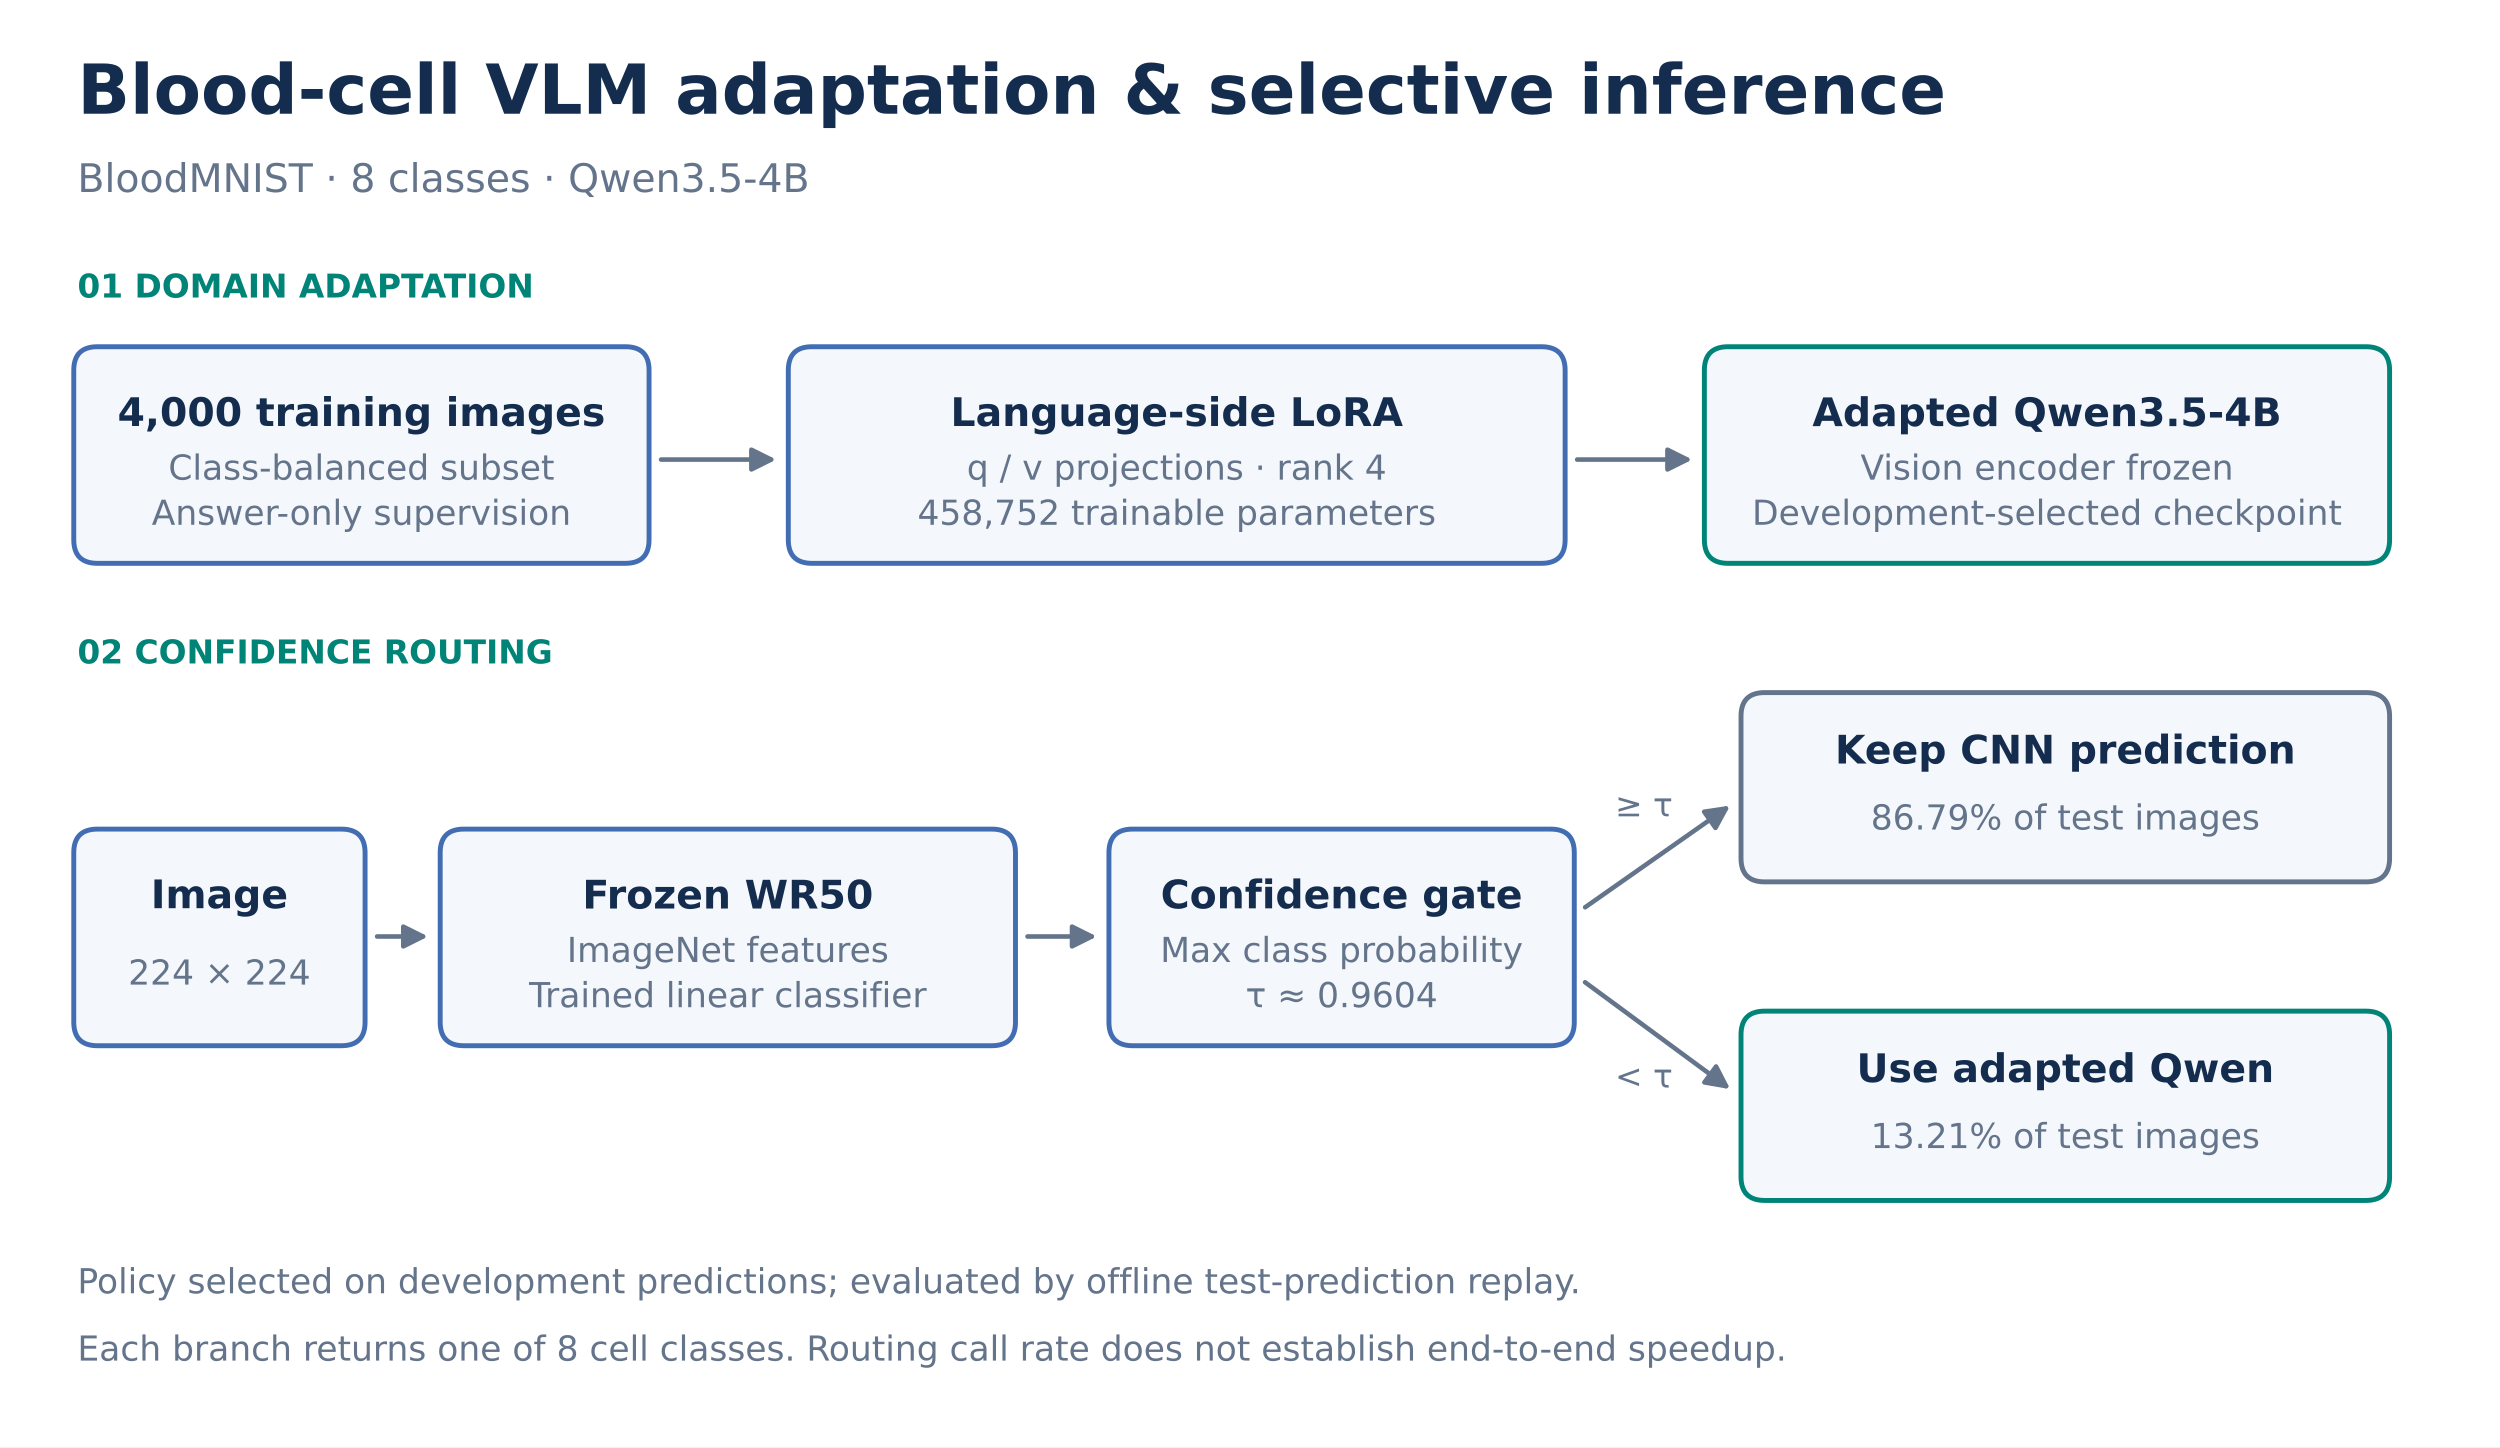
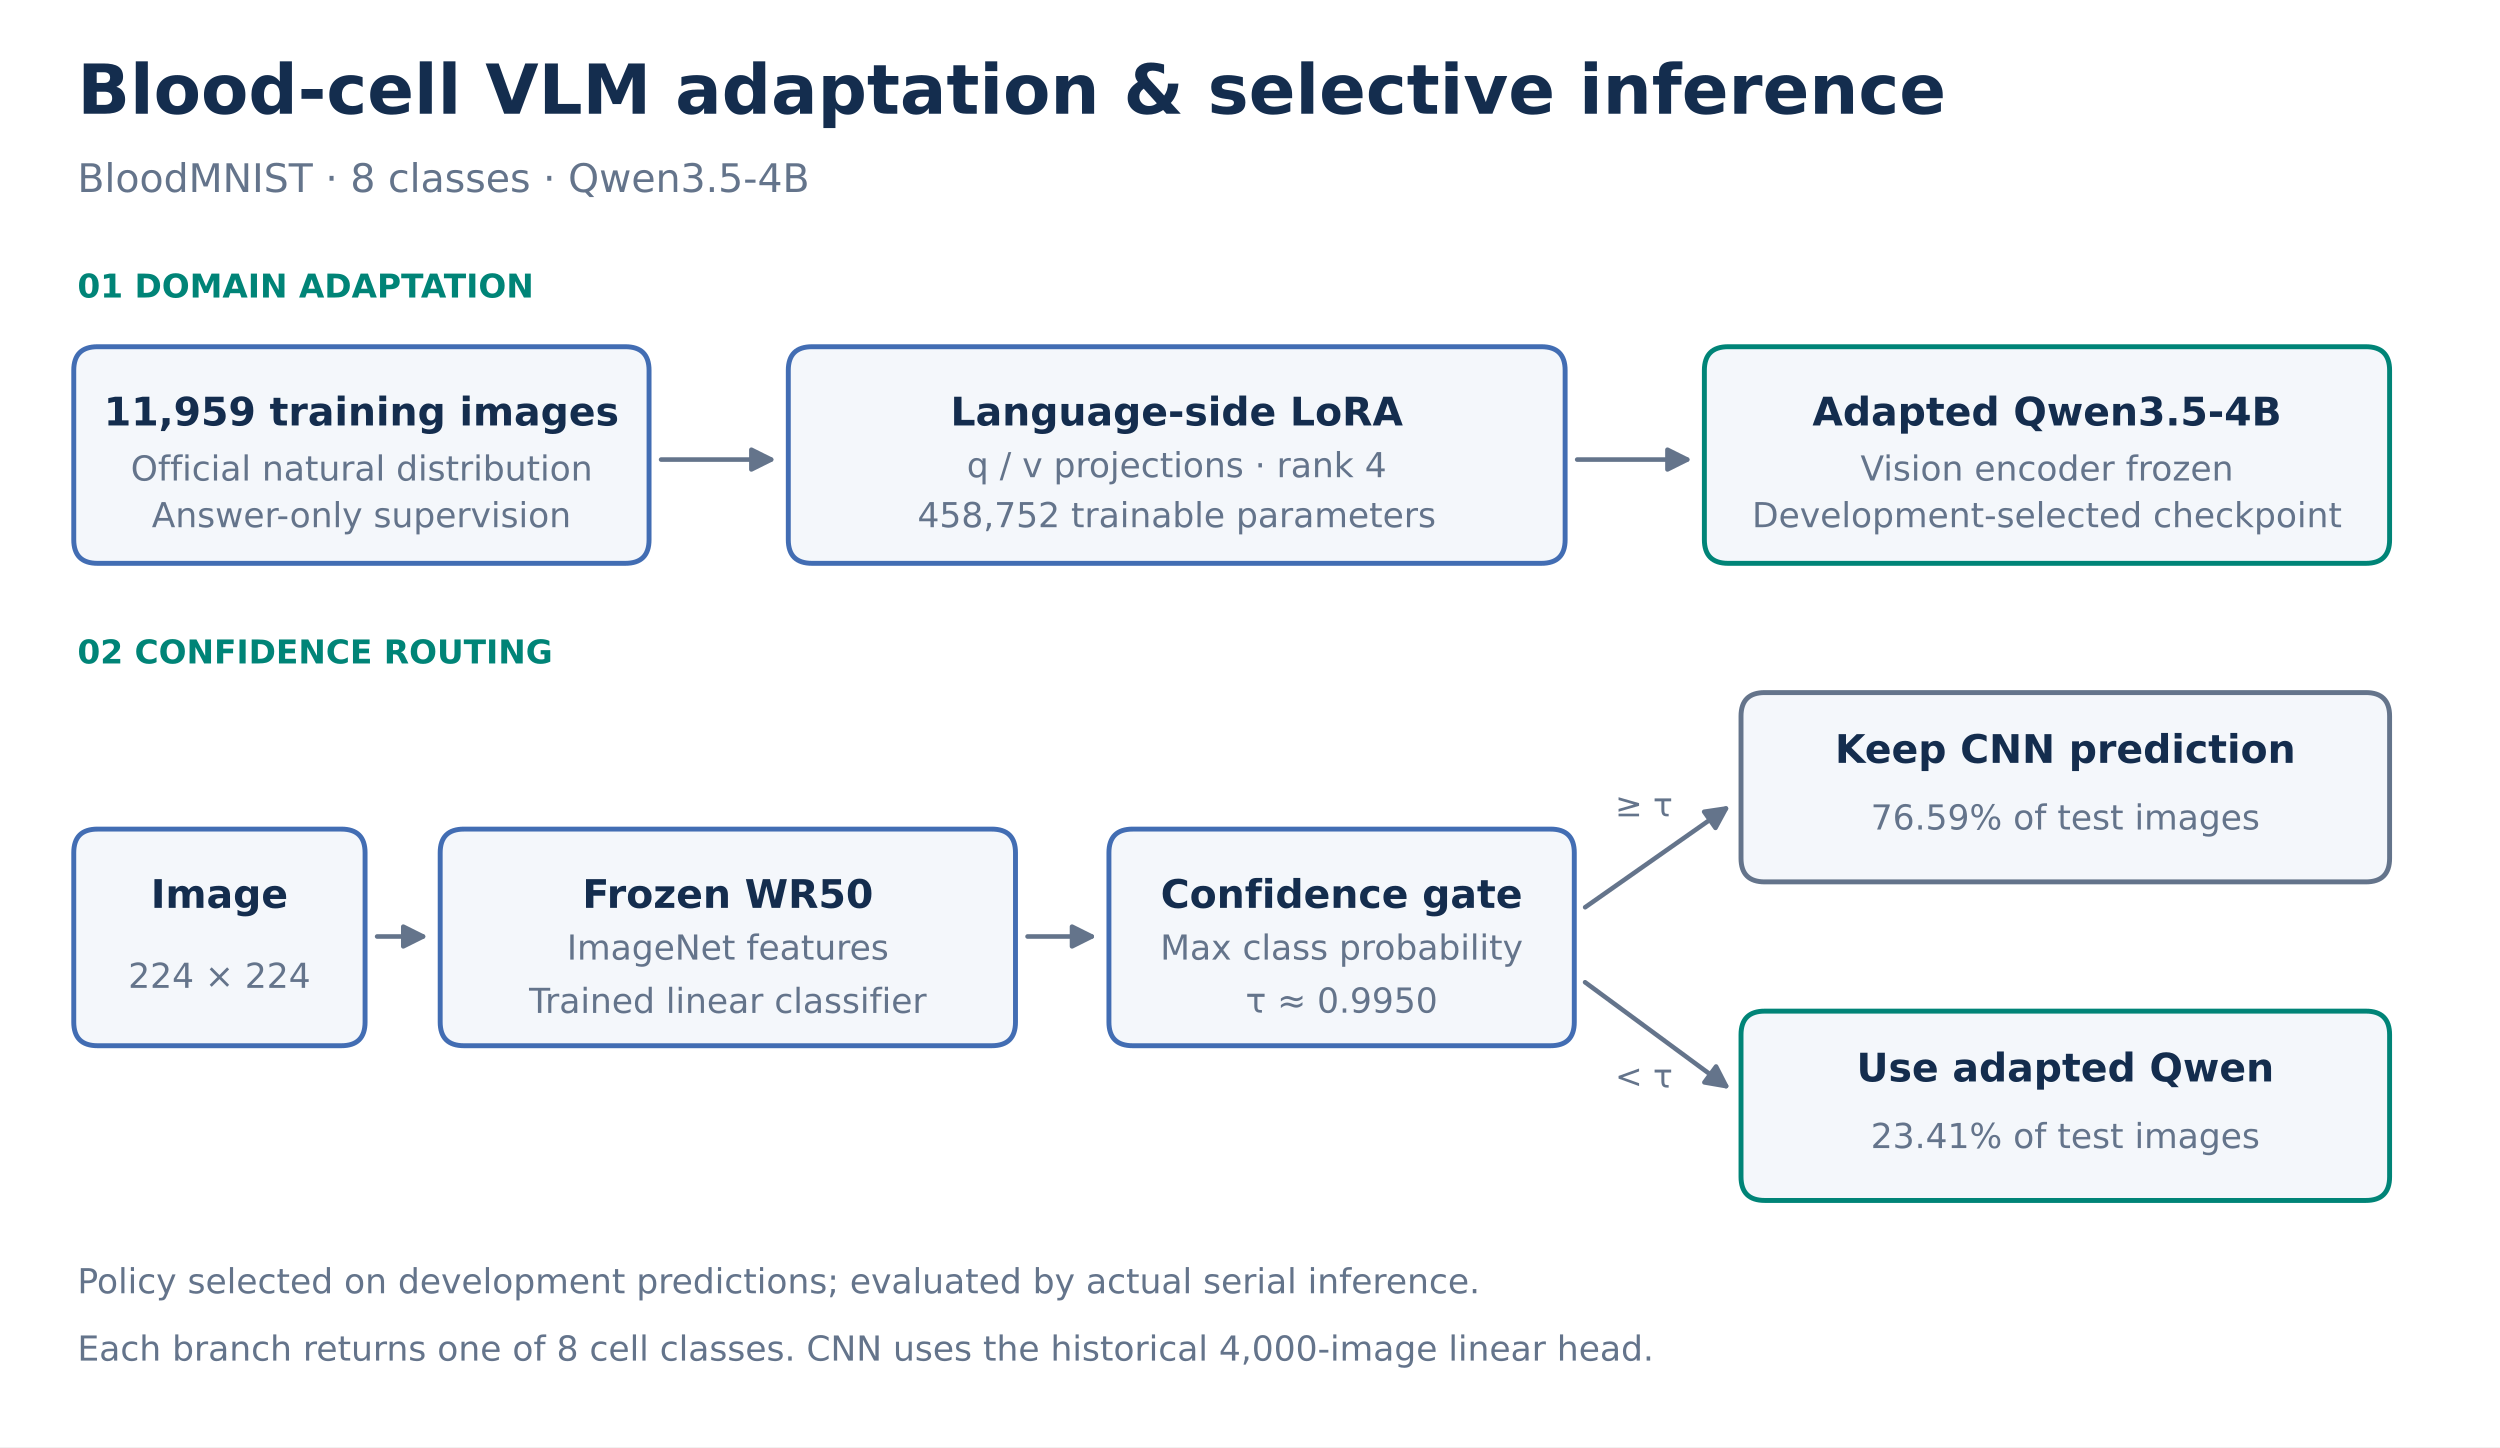
<svg xmlns="http://www.w3.org/2000/svg" width="761.4pt" height="440.712pt" viewBox="0 0 761.4 440.712" version="1.1">
  <defs>
    <style type="text/css">*{stroke-linejoin: round; stroke-linecap: butt}</style>
  </defs>
  <g id="figure_1">
    <g id="patch_1">
-       <path d="M 0 440.712  L 761.4 440.712  L 761.4 0  L 0 0  z " style="fill: #ffffff" />
+       <path d="M 0 440.712 L 761.4 440.712 L 761.4 0 L 0 0 z " style="fill: #ffffff" />
    </g>
    <g id="axes_1">
      <g id="patch_2">
-         <path d="M 29.718 171.569  L 190.422 171.569  Q 197.676 171.569 197.676 164.362  L 197.676 112.802  Q 197.676 105.595 190.422 105.595  L 29.718 105.595  Q 22.464 105.595 22.464 112.802  L 22.464 164.362  Q 22.464 171.569 29.718 171.569  z " clip-path="url(#p74cfb56aac)" style="fill: #f4f7fb; stroke: #426db3; stroke-width: 1.5; stroke-linejoin: miter" />
+         <path d="M 29.718 171.569 L 190.422 171.569 Q 197.676 171.569 197.676 164.362 L 197.676 112.802 Q 197.676 105.595 190.422 105.595 L 29.718 105.595 Q 22.464 105.595 22.464 112.802 L 22.464 164.362 Q 22.464 171.569 29.718 171.569 z " clip-path="url(#p65924a6c2d)" style="fill: #f4f7fb; stroke: #426db3; stroke-width: 1.5; stroke-linejoin: miter" />
      </g>
      <g id="patch_3">
-         <path d="M 247.338 171.569  L 469.422 171.569  Q 476.676 171.569 476.676 164.362  L 476.676 112.802  Q 476.676 105.595 469.422 105.595  L 247.338 105.595  Q 240.084 105.595 240.084 112.802  L 240.084 164.362  Q 240.084 171.569 247.338 171.569  z " clip-path="url(#p74cfb56aac)" style="fill: #f4f7fb; stroke: #426db3; stroke-width: 1.5; stroke-linejoin: miter" />
+         <path d="M 247.338 171.569 L 469.422 171.569 Q 476.676 171.569 476.676 164.362 L 476.676 112.802 Q 476.676 105.595 469.422 105.595 L 247.338 105.595 Q 240.084 105.595 240.084 112.802 L 240.084 164.362 Q 240.084 171.569 247.338 171.569 z " clip-path="url(#p65924a6c2d)" style="fill: #f4f7fb; stroke: #426db3; stroke-width: 1.5; stroke-linejoin: miter" />
      </g>
      <g id="patch_4">
-         <path d="M 526.338 171.569  L 720.522 171.569  Q 727.776 171.569 727.776 164.362  L 727.776 112.802  Q 727.776 105.595 720.522 105.595  L 526.338 105.595  Q 519.084 105.595 519.084 112.802  L 519.084 164.362  Q 519.084 171.569 526.338 171.569  z " clip-path="url(#p74cfb56aac)" style="fill: #f4f7fb; stroke: #008477; stroke-width: 1.5; stroke-linejoin: miter" />
+         <path d="M 526.338 171.569 L 720.522 171.569 Q 727.776 171.569 727.776 164.362 L 727.776 112.802 Q 727.776 105.595 720.522 105.595 L 526.338 105.595 Q 519.084 105.595 519.084 112.802 L 519.084 164.362 Q 519.084 171.569 526.338 171.569 z " clip-path="url(#p65924a6c2d)" style="fill: #f4f7fb; stroke: #008477; stroke-width: 1.5; stroke-linejoin: miter" />
      </g>
      <g id="patch_5">
-         <path d="M 201.348 139.968  Q 218.877 139.968 234.841 139.968  " clip-path="url(#p74cfb56aac)" style="fill: none; stroke: #64748b; stroke-width: 1.4; stroke-linecap: round" />
-         <path d="M 228.841 136.968  L 234.841 139.968  L 228.841 142.968  z " clip-path="url(#p74cfb56aac)" style="fill: #64748b; stroke: #64748b; stroke-width: 1.4; stroke-linecap: round" />
+         <path d="M 201.348 139.968 Q 218.877 139.968 234.841 139.968 " clip-path="url(#p65924a6c2d)" style="fill: none; stroke: #64748b; stroke-width: 1.4; stroke-linecap: round" />
+         <path d="M 228.841 136.968 L 234.841 139.968 L 228.841 142.968 z " clip-path="url(#p65924a6c2d)" style="fill: #64748b; stroke: #64748b; stroke-width: 1.4; stroke-linecap: round" />
      </g>
      <g id="patch_6">
-         <path d="M 480.348 139.968  Q 497.877 139.968 513.841 139.968  " clip-path="url(#p74cfb56aac)" style="fill: none; stroke: #64748b; stroke-width: 1.4; stroke-linecap: round" />
-         <path d="M 507.841 136.968  L 513.841 139.968  L 507.841 142.968  z " clip-path="url(#p74cfb56aac)" style="fill: #64748b; stroke: #64748b; stroke-width: 1.4; stroke-linecap: round" />
+         <path d="M 480.348 139.968 Q 497.877 139.968 513.841 139.968 " clip-path="url(#p65924a6c2d)" style="fill: none; stroke: #64748b; stroke-width: 1.4; stroke-linecap: round" />
+         <path d="M 507.841 136.968 L 513.841 139.968 L 507.841 142.968 z " clip-path="url(#p65924a6c2d)" style="fill: #64748b; stroke: #64748b; stroke-width: 1.4; stroke-linecap: round" />
      </g>
      <g id="patch_7">
-         <path d="M 29.718 318.485  L 103.932 318.485  Q 111.186 318.485 111.186 311.278  L 111.186 259.718  Q 111.186 252.511 103.932 252.511  L 29.718 252.511  Q 22.464 252.511 22.464 259.718  L 22.464 311.278  Q 22.464 318.485 29.718 318.485  z " clip-path="url(#p74cfb56aac)" style="fill: #f4f7fb; stroke: #426db3; stroke-width: 1.5; stroke-linejoin: miter" />
+         <path d="M 29.718 318.485 L 103.932 318.485 Q 111.186 318.485 111.186 311.278 L 111.186 259.718 Q 111.186 252.511 103.932 252.511 L 29.718 252.511 Q 22.464 252.511 22.464 259.718 L 22.464 311.278 Q 22.464 318.485 29.718 318.485 z " clip-path="url(#p65924a6c2d)" style="fill: #f4f7fb; stroke: #426db3; stroke-width: 1.5; stroke-linejoin: miter" />
      </g>
      <g id="patch_8">
-         <path d="M 141.318 318.485  L 302.022 318.485  Q 309.276 318.485 309.276 311.278  L 309.276 259.718  Q 309.276 252.511 302.022 252.511  L 141.318 252.511  Q 134.064 252.511 134.064 259.718  L 134.064 311.278  Q 134.064 318.485 141.318 318.485  z " clip-path="url(#p74cfb56aac)" style="fill: #f4f7fb; stroke: #426db3; stroke-width: 1.5; stroke-linejoin: miter" />
+         <path d="M 141.318 318.485 L 302.022 318.485 Q 309.276 318.485 309.276 311.278 L 309.276 259.718 Q 309.276 252.511 302.022 252.511 L 141.318 252.511 Q 134.064 252.511 134.064 259.718 L 134.064 311.278 Q 134.064 318.485 141.318 318.485 z " clip-path="url(#p65924a6c2d)" style="fill: #f4f7fb; stroke: #426db3; stroke-width: 1.5; stroke-linejoin: miter" />
      </g>
      <g id="patch_9">
-         <path d="M 344.988 318.485  L 472.212 318.485  Q 479.466 318.485 479.466 311.278  L 479.466 259.718  Q 479.466 252.511 472.212 252.511  L 344.988 252.511  Q 337.734 252.511 337.734 259.718  L 337.734 311.278  Q 337.734 318.485 344.988 318.485  z " clip-path="url(#p74cfb56aac)" style="fill: #f4f7fb; stroke: #426db3; stroke-width: 1.5; stroke-linejoin: miter" />
+         <path d="M 344.988 318.485 L 472.212 318.485 Q 479.466 318.485 479.466 311.278 L 479.466 259.718 Q 479.466 252.511 472.212 252.511 L 344.988 252.511 Q 337.734 252.511 337.734 259.718 L 337.734 311.278 Q 337.734 318.485 344.988 318.485 z " clip-path="url(#p65924a6c2d)" style="fill: #f4f7fb; stroke: #426db3; stroke-width: 1.5; stroke-linejoin: miter" />
      </g>
      <g id="patch_10">
-         <path d="M 537.498 268.589  L 720.522 268.589  Q 727.776 268.589 727.776 261.382  L 727.776 218.138  Q 727.776 210.931 720.522 210.931  L 537.498 210.931  Q 530.244 210.931 530.244 218.138  L 530.244 261.382  Q 530.244 268.589 537.498 268.589  z " clip-path="url(#p74cfb56aac)" style="fill: #f4f7fb; stroke: #64748b; stroke-width: 1.5; stroke-linejoin: miter" />
+         <path d="M 537.498 268.589 L 720.522 268.589 Q 727.776 268.589 727.776 261.382 L 727.776 218.138 Q 727.776 210.931 720.522 210.931 L 537.498 210.931 Q 530.244 210.931 530.244 218.138 L 530.244 261.382 Q 530.244 268.589 537.498 268.589 z " clip-path="url(#p65924a6c2d)" style="fill: #f4f7fb; stroke: #64748b; stroke-width: 1.5; stroke-linejoin: miter" />
      </g>
      <g id="patch_11">
-         <path d="M 537.498 365.609  L 720.522 365.609  Q 727.776 365.609 727.776 358.402  L 727.776 315.158  Q 727.776 307.951 720.522 307.951  L 537.498 307.951  Q 530.244 307.951 530.244 315.158  L 530.244 358.402  Q 530.244 365.609 537.498 365.609  z " clip-path="url(#p74cfb56aac)" style="fill: #f4f7fb; stroke: #008477; stroke-width: 1.5; stroke-linejoin: miter" />
+         <path d="M 537.498 365.609 L 720.522 365.609 Q 727.776 365.609 727.776 358.402 L 727.776 315.158 Q 727.776 307.951 720.522 307.951 L 537.498 307.951 Q 530.244 307.951 530.244 315.158 L 530.244 358.402 Q 530.244 365.609 537.498 365.609 z " clip-path="url(#p65924a6c2d)" style="fill: #f4f7fb; stroke: #008477; stroke-width: 1.5; stroke-linejoin: miter" />
      </g>
      <g id="patch_12">
-         <path d="M 114.858 285.221  Q 122.624 285.221 128.826 285.221  " clip-path="url(#p74cfb56aac)" style="fill: none; stroke: #64748b; stroke-width: 1.4; stroke-linecap: round" />
-         <path d="M 122.826 282.221  L 128.826 285.221  L 122.826 288.221  z " clip-path="url(#p74cfb56aac)" style="fill: #64748b; stroke: #64748b; stroke-width: 1.4; stroke-linecap: round" />
+         <path d="M 114.858 285.221 Q 122.624 285.221 128.826 285.221 " clip-path="url(#p65924a6c2d)" style="fill: none; stroke: #64748b; stroke-width: 1.4; stroke-linecap: round" />
+         <path d="M 122.826 282.221 L 128.826 285.221 L 122.826 288.221 z " clip-path="url(#p65924a6c2d)" style="fill: #64748b; stroke: #64748b; stroke-width: 1.4; stroke-linecap: round" />
      </g>
      <g id="patch_13">
-         <path d="M 312.952 285.221  Q 323.506 285.221 332.495 285.221  " clip-path="url(#p74cfb56aac)" style="fill: none; stroke: #64748b; stroke-width: 1.4; stroke-linecap: round" />
-         <path d="M 326.495 282.221  L 332.495 285.221  L 326.495 288.221  z " clip-path="url(#p74cfb56aac)" style="fill: #64748b; stroke: #64748b; stroke-width: 1.4; stroke-linecap: round" />
+         <path d="M 312.952 285.221 Q 323.506 285.221 332.495 285.221 " clip-path="url(#p65924a6c2d)" style="fill: none; stroke: #64748b; stroke-width: 1.4; stroke-linecap: round" />
+         <path d="M 326.495 282.221 L 332.495 285.221 L 326.495 288.221 z " clip-path="url(#p65924a6c2d)" style="fill: #64748b; stroke: #64748b; stroke-width: 1.4; stroke-linecap: round" />
      </g>
      <g id="patch_14">
-         <path d="M 482.776 276.312  Q 504.855 260.827 525.653 246.241  " clip-path="url(#p74cfb56aac)" style="fill: none; stroke: #64748b; stroke-width: 1.4; stroke-linecap: round" />
-         <path d="M 519.018 247.23  L 525.653 246.241  L 522.464 252.142  z " clip-path="url(#p74cfb56aac)" style="fill: #64748b; stroke: #64748b; stroke-width: 1.4; stroke-linecap: round" />
+         <path d="M 482.776 276.312 Q 504.855 260.827 525.653 246.241 " clip-path="url(#p65924a6c2d)" style="fill: none; stroke: #64748b; stroke-width: 1.4; stroke-linecap: round" />
+         <path d="M 519.018 247.23 L 525.653 246.241 L 522.464 252.142 z " clip-path="url(#p65924a6c2d)" style="fill: #64748b; stroke: #64748b; stroke-width: 1.4; stroke-linecap: round" />
      </g>
      <g id="patch_15">
-         <path d="M 482.752 299.159  Q 504.857 315.437 525.702 330.787  " clip-path="url(#p74cfb56aac)" style="fill: none; stroke: #64748b; stroke-width: 1.4; stroke-linecap: round" />
-         <path d="M 522.649 324.813  L 525.702 330.787  L 519.091 329.645  z " clip-path="url(#p74cfb56aac)" style="fill: #64748b; stroke: #64748b; stroke-width: 1.4; stroke-linecap: round" />
+         <path d="M 482.752 299.159 Q 504.857 315.437 525.702 330.787 " clip-path="url(#p65924a6c2d)" style="fill: none; stroke: #64748b; stroke-width: 1.4; stroke-linecap: round" />
+         <path d="M 522.649 324.813 L 525.702 330.787 L 519.091 329.645 z " clip-path="url(#p65924a6c2d)" style="fill: #64748b; stroke: #64748b; stroke-width: 1.4; stroke-linecap: round" />
      </g>
      <g id="text_1">
-         <text style="fill: #142d4e; font: 700 21px 'DejaVu Sans'; text-anchor: start" x="23.58" y="34.632" transform="rotate(-0 23.58 34.632)">Blood-cell VLM adaptation &amp; selective inference</text>
+         <text style="font-weight: 700; font-size: 21px; font-family: 'DejaVu Sans'; text-anchor: start; fill: #142d4e" x="23.58" y="34.632" transform="rotate(-0 23.58 34.632)">Blood-cell VLM adaptation &amp; selective inference</text>
      </g>
      <g id="text_2">
-         <text style="fill: #64748b; font: 12px 'DejaVu Sans'; text-anchor: start" x="23.58" y="58.471" transform="rotate(-0 23.58 58.4712)">BloodMNIST · 8 classes · Qwen3.5-4B</text>
+         <text style="font-size: 12px; font-family: 'DejaVu Sans'; text-anchor: start; fill: #64748b" x="23.58" y="58.471" transform="rotate(-0 23.58 58.4712)">BloodMNIST · 8 classes · Qwen3.5-4B</text>
      </g>
      <g id="text_3">
-         <text style="fill: #008477; font: 700 10px 'DejaVu Sans'; text-anchor: start" x="23.58" y="90.626" transform="rotate(-0 23.58 90.6264)">01  DOMAIN ADAPTATION</text>
+         <text style="font-weight: 700; font-size: 10px; font-family: 'DejaVu Sans'; text-anchor: start; fill: #008477" x="23.58" y="90.626" transform="rotate(-0 23.58 90.6264)">01  DOMAIN ADAPTATION</text>
      </g>
      <g id="text_4">
-         <text style="fill: #142d4e; font: 700 12px 'DejaVu Sans'; text-anchor: middle" x="110.07" y="129.733" transform="rotate(-0 110.07 129.7327)">4,000 training images</text>
+         <text style="font-weight: 700; font-size: 12px; font-family: 'DejaVu Sans'; text-anchor: middle; fill: #142d4e" x="110.07" y="129.586" transform="rotate(-0 110.07 129.586)">11,959 training images</text>
      </g>
      <g id="text_5">
-         <text style="fill: #64748b; font: 10.5px 'DejaVu Sans'" transform="translate(51.2741 146.0793)">Class-balanced subset</text>
-         <text style="fill: #64748b; font: 10.5px 'DejaVu Sans'" transform="translate(46.22016 159.8316)">Answer-only supervision</text>
+         <text style="font-size: 10.5px; font-family: 'DejaVu Sans'; fill: #64748b" transform="translate(39.82172 146.3601)">Official natural distribution</text>
+         <text style="font-size: 10.5px; font-family: 'DejaVu Sans'; fill: #64748b" transform="translate(46.2218 160.5679)">Answer-only supervision</text>
      </g>
      <g id="text_6">
-         <text style="fill: #142d4e; font: 700 12px 'DejaVu Sans'; text-anchor: middle" x="358.38" y="129.733" transform="rotate(-0 358.38 129.7327)">Language-side LoRA</text>
+         <text style="font-weight: 700; font-size: 12px; font-family: 'DejaVu Sans'; text-anchor: middle; fill: #142d4e" x="358.38" y="129.586" transform="rotate(-0 358.38 129.586)">Language-side LoRA</text>
      </g>
      <g id="text_7">
-         <text style="fill: #64748b; font: 10.5px 'DejaVu Sans'" transform="translate(294.4563 146.0793)">q / v projections · rank 4</text>
-         <text style="fill: #64748b; font: 10.5px 'DejaVu Sans'" transform="translate(279.4225 159.8316)">458,752 trainable parameters</text>
+         <text style="font-size: 10.5px; font-family: 'DejaVu Sans'; fill: #64748b" transform="translate(294.4539 145.3429)">q / v projections · rank 4</text>
+         <text style="font-size: 10.5px; font-family: 'DejaVu Sans'; fill: #64748b" transform="translate(279.4225 160.5679)">458,752 trainable parameters</text>
      </g>
      <g id="text_8">
-         <text style="fill: #142d4e; font: 700 12px 'DejaVu Sans'; text-anchor: middle" x="623.43" y="129.78" transform="rotate(-0 623.43 129.7796)">Adapted Qwen3.5-4B</text>
+         <text style="font-weight: 700; font-size: 12px; font-family: 'DejaVu Sans'; text-anchor: middle; fill: #142d4e" x="623.43" y="129.586" transform="rotate(-0 623.43 129.586)">Adapted Qwen3.5-4B</text>
      </g>
      <g id="text_9">
-         <text style="fill: #64748b; font: 10.5px 'DejaVu Sans'" transform="translate(566.6365 146.0793)">Vision encoder frozen</text>
-         <text style="fill: #64748b; font: 10.5px 'DejaVu Sans'" transform="translate(533.6009 159.8316)">Development-selected checkpoint</text>
+         <text style="font-size: 10.5px; font-family: 'DejaVu Sans'; fill: #64748b" transform="translate(566.6316 146.3601)">Vision encoder frozen</text>
+         <text style="font-size: 10.5px; font-family: 'DejaVu Sans'; fill: #64748b" transform="translate(533.6009 160.5679)">Development-selected checkpoint</text>
      </g>
      <g id="text_10">
-         <text style="fill: #008477; font: 700 10px 'DejaVu Sans'; text-anchor: start" x="23.58" y="202.061" transform="rotate(-0 23.58 202.0608)">02  CONFIDENCE ROUTING</text>
+         <text style="font-weight: 700; font-size: 10px; font-family: 'DejaVu Sans'; text-anchor: start; fill: #008477" x="23.58" y="202.061" transform="rotate(-0 23.58 202.0608)">02  CONFIDENCE ROUTING</text>
      </g>
      <g id="text_11">
-         <text style="fill: #142d4e; font: 700 12px 'DejaVu Sans'; text-anchor: middle" x="66.825" y="276.602" transform="rotate(-0 66.825 276.6019)">Image</text>
+         <text style="font-weight: 700; font-size: 12px; font-family: 'DejaVu Sans'; text-anchor: middle; fill: #142d4e" x="66.825" y="276.502" transform="rotate(-0 66.825 276.5015)">Image</text>
      </g>
      <g id="text_12">
-         <text style="fill: #64748b; font: 10.5px 'DejaVu Sans'; text-anchor: middle" x="66.825" y="299.871" transform="rotate(-0 66.825 299.8714)">224 × 224</text>
+         <text style="font-size: 10.5px; font-family: 'DejaVu Sans'; text-anchor: middle; fill: #64748b" x="66.825" y="300.871" transform="rotate(-0 66.825 300.8706)">224 × 224</text>
      </g>
      <g id="text_13">
-         <text style="fill: #142d4e; font: 700 12px 'DejaVu Sans'; text-anchor: middle" x="221.67" y="276.696" transform="rotate(-0 221.67 276.6956)">Frozen WR50</text>
+         <text style="font-weight: 700; font-size: 12px; font-family: 'DejaVu Sans'; text-anchor: middle; fill: #142d4e" x="221.67" y="276.502" transform="rotate(-0 221.67 276.5015)">Frozen WR50</text>
      </g>
      <g id="text_14">
-         <text style="fill: #64748b; font: 10.5px 'DejaVu Sans'" transform="translate(172.6555 292.9953)">ImageNet features</text>
-         <text style="fill: #64748b; font: 10.5px 'DejaVu Sans'" transform="translate(161.14 306.7476)">Trained linear classifier</text>
+         <text style="font-size: 10.5px; font-family: 'DejaVu Sans'; fill: #64748b" transform="translate(172.653 292.2589)">ImageNet features</text>
+         <text style="font-size: 10.5px; font-family: 'DejaVu Sans'; fill: #64748b" transform="translate(161.1375 308.5011)">Trained linear classifier</text>
      </g>
      <g id="text_15">
-         <text style="fill: #142d4e; font: 700 12px 'DejaVu Sans'; text-anchor: middle" x="408.6" y="276.649" transform="rotate(-0 408.6 276.6487)">Confidence gate</text>
+         <text style="font-weight: 700; font-size: 12px; font-family: 'DejaVu Sans'; text-anchor: middle; fill: #142d4e" x="408.6" y="276.502" transform="rotate(-0 408.6 276.502)">Confidence gate</text>
      </g>
      <g id="text_16">
-         <text style="fill: #64748b; font: 10.5px 'DejaVu Sans'" transform="translate(353.3667 292.9953)">Max class probability</text>
-         <text style="fill: #64748b; font: 10.5px 'DejaVu Sans'" transform="translate(379.3329 306.7476)">τ ≈ 0.9604</text>
+         <text style="font-size: 10.5px; font-family: 'DejaVu Sans'; fill: #64748b" transform="translate(353.3643 292.2589)">Max class probability</text>
+         <text style="font-size: 10.5px; font-family: 'DejaVu Sans'; fill: #64748b" transform="translate(379.3329 308.4084)">τ ≈ 0.9950</text>
      </g>
      <g id="text_17">
-         <text style="fill: #142d4e; font: 700 12px 'DejaVu Sans'; text-anchor: middle" x="629.01" y="232.538" transform="rotate(-0 629.01 232.5377)">Keep CNN prediction</text>
+         <text style="font-weight: 700; font-size: 12px; font-family: 'DejaVu Sans'; text-anchor: middle; fill: #142d4e" x="629.01" y="232.344" transform="rotate(-0 629.01 232.3441)">Keep CNN prediction</text>
      </g>
      <g id="text_18">
-         <text style="fill: #64748b; font: 10.5px 'DejaVu Sans'; text-anchor: middle" x="629.01" y="252.637" transform="rotate(-0 629.01 252.6365)">86.79% of test images</text>
+         <text style="font-size: 10.5px; font-family: 'DejaVu Sans'; text-anchor: middle; fill: #64748b" x="629.01" y="252.637" transform="rotate(-0 629.01 252.6365)">76.59% of test images</text>
      </g>
      <g id="text_19">
-         <text style="fill: #142d4e; font: 700 12px 'DejaVu Sans'; text-anchor: middle" x="629.01" y="329.558" transform="rotate(-0 629.01 329.5577)">Use adapted Qwen</text>
+         <text style="font-weight: 700; font-size: 12px; font-family: 'DejaVu Sans'; text-anchor: middle; fill: #142d4e" x="629.01" y="329.364" transform="rotate(-0 629.01 329.3641)">Use adapted Qwen</text>
      </g>
      <g id="text_20">
-         <text style="fill: #64748b; font: 10.5px 'DejaVu Sans'; text-anchor: middle" x="629.01" y="349.657" transform="rotate(-0 629.01 349.6565)">13.21% of test images</text>
+         <text style="font-size: 10.5px; font-family: 'DejaVu Sans'; text-anchor: middle; fill: #64748b" x="629.01" y="349.657" transform="rotate(-0 629.01 349.6565)">23.41% of test images</text>
      </g>
      <g id="text_21">
-         <text style="fill: #64748b; font: 10px 'DejaVu Sans'; text-anchor: middle" x="500.67" y="248.63" transform="rotate(-0 500.67 248.6304)">≥ τ</text>
+         <text style="font-size: 10px; font-family: 'DejaVu Sans'; text-anchor: middle; fill: #64748b" x="500.67" y="248.63" transform="rotate(-0 500.67 248.6304)">≥ τ</text>
      </g>
      <g id="text_22">
-         <text style="fill: #64748b; font: 10px 'DejaVu Sans'; text-anchor: middle" x="500.67" y="331.236" transform="rotate(-0 500.67 331.236)">&lt; τ</text>
+         <text style="font-size: 10px; font-family: 'DejaVu Sans'; text-anchor: middle; fill: #64748b" x="500.67" y="331.236" transform="rotate(-0 500.67 331.236)">&lt; τ</text>
      </g>
      <g id="text_23">
-         <text style="fill: #64748b; font: 10.5px 'DejaVu Sans'; text-anchor: start" x="23.58" y="393.883" transform="rotate(-0 23.58 393.8832)">Policy selected on development predictions; evaluated by offline test-prediction replay.</text>
+         <text style="font-size: 10.5px; font-family: 'DejaVu Sans'; text-anchor: start; fill: #64748b" x="23.58" y="393.883" transform="rotate(-0 23.58 393.8832)">Policy selected on development predictions; evaluated by actual serial inference.</text>
      </g>
      <g id="text_24">
-         <text style="fill: #64748b; font: 10.5px 'DejaVu Sans'; text-anchor: start" x="23.58" y="414.396" transform="rotate(-0 23.58 414.396)">Each branch returns one of 8 cell classes. Routing call rate does not establish end-to-end speedup.</text>
+         <text style="font-size: 10.5px; font-family: 'DejaVu Sans'; text-anchor: start; fill: #64748b" x="23.58" y="414.396" transform="rotate(-0 23.58 414.396)">Each branch returns one of 8 cell classes. CNN uses the historical 4,000-image linear head.</text>
      </g>
    </g>
  </g>
  <defs>
-     <clipPath id="p74cfb56aac">
+     <clipPath id="p65924a6c2d">
      <rect x="18" y="18" width="725.4" height="404.712" />
    </clipPath>
  </defs>
</svg>
